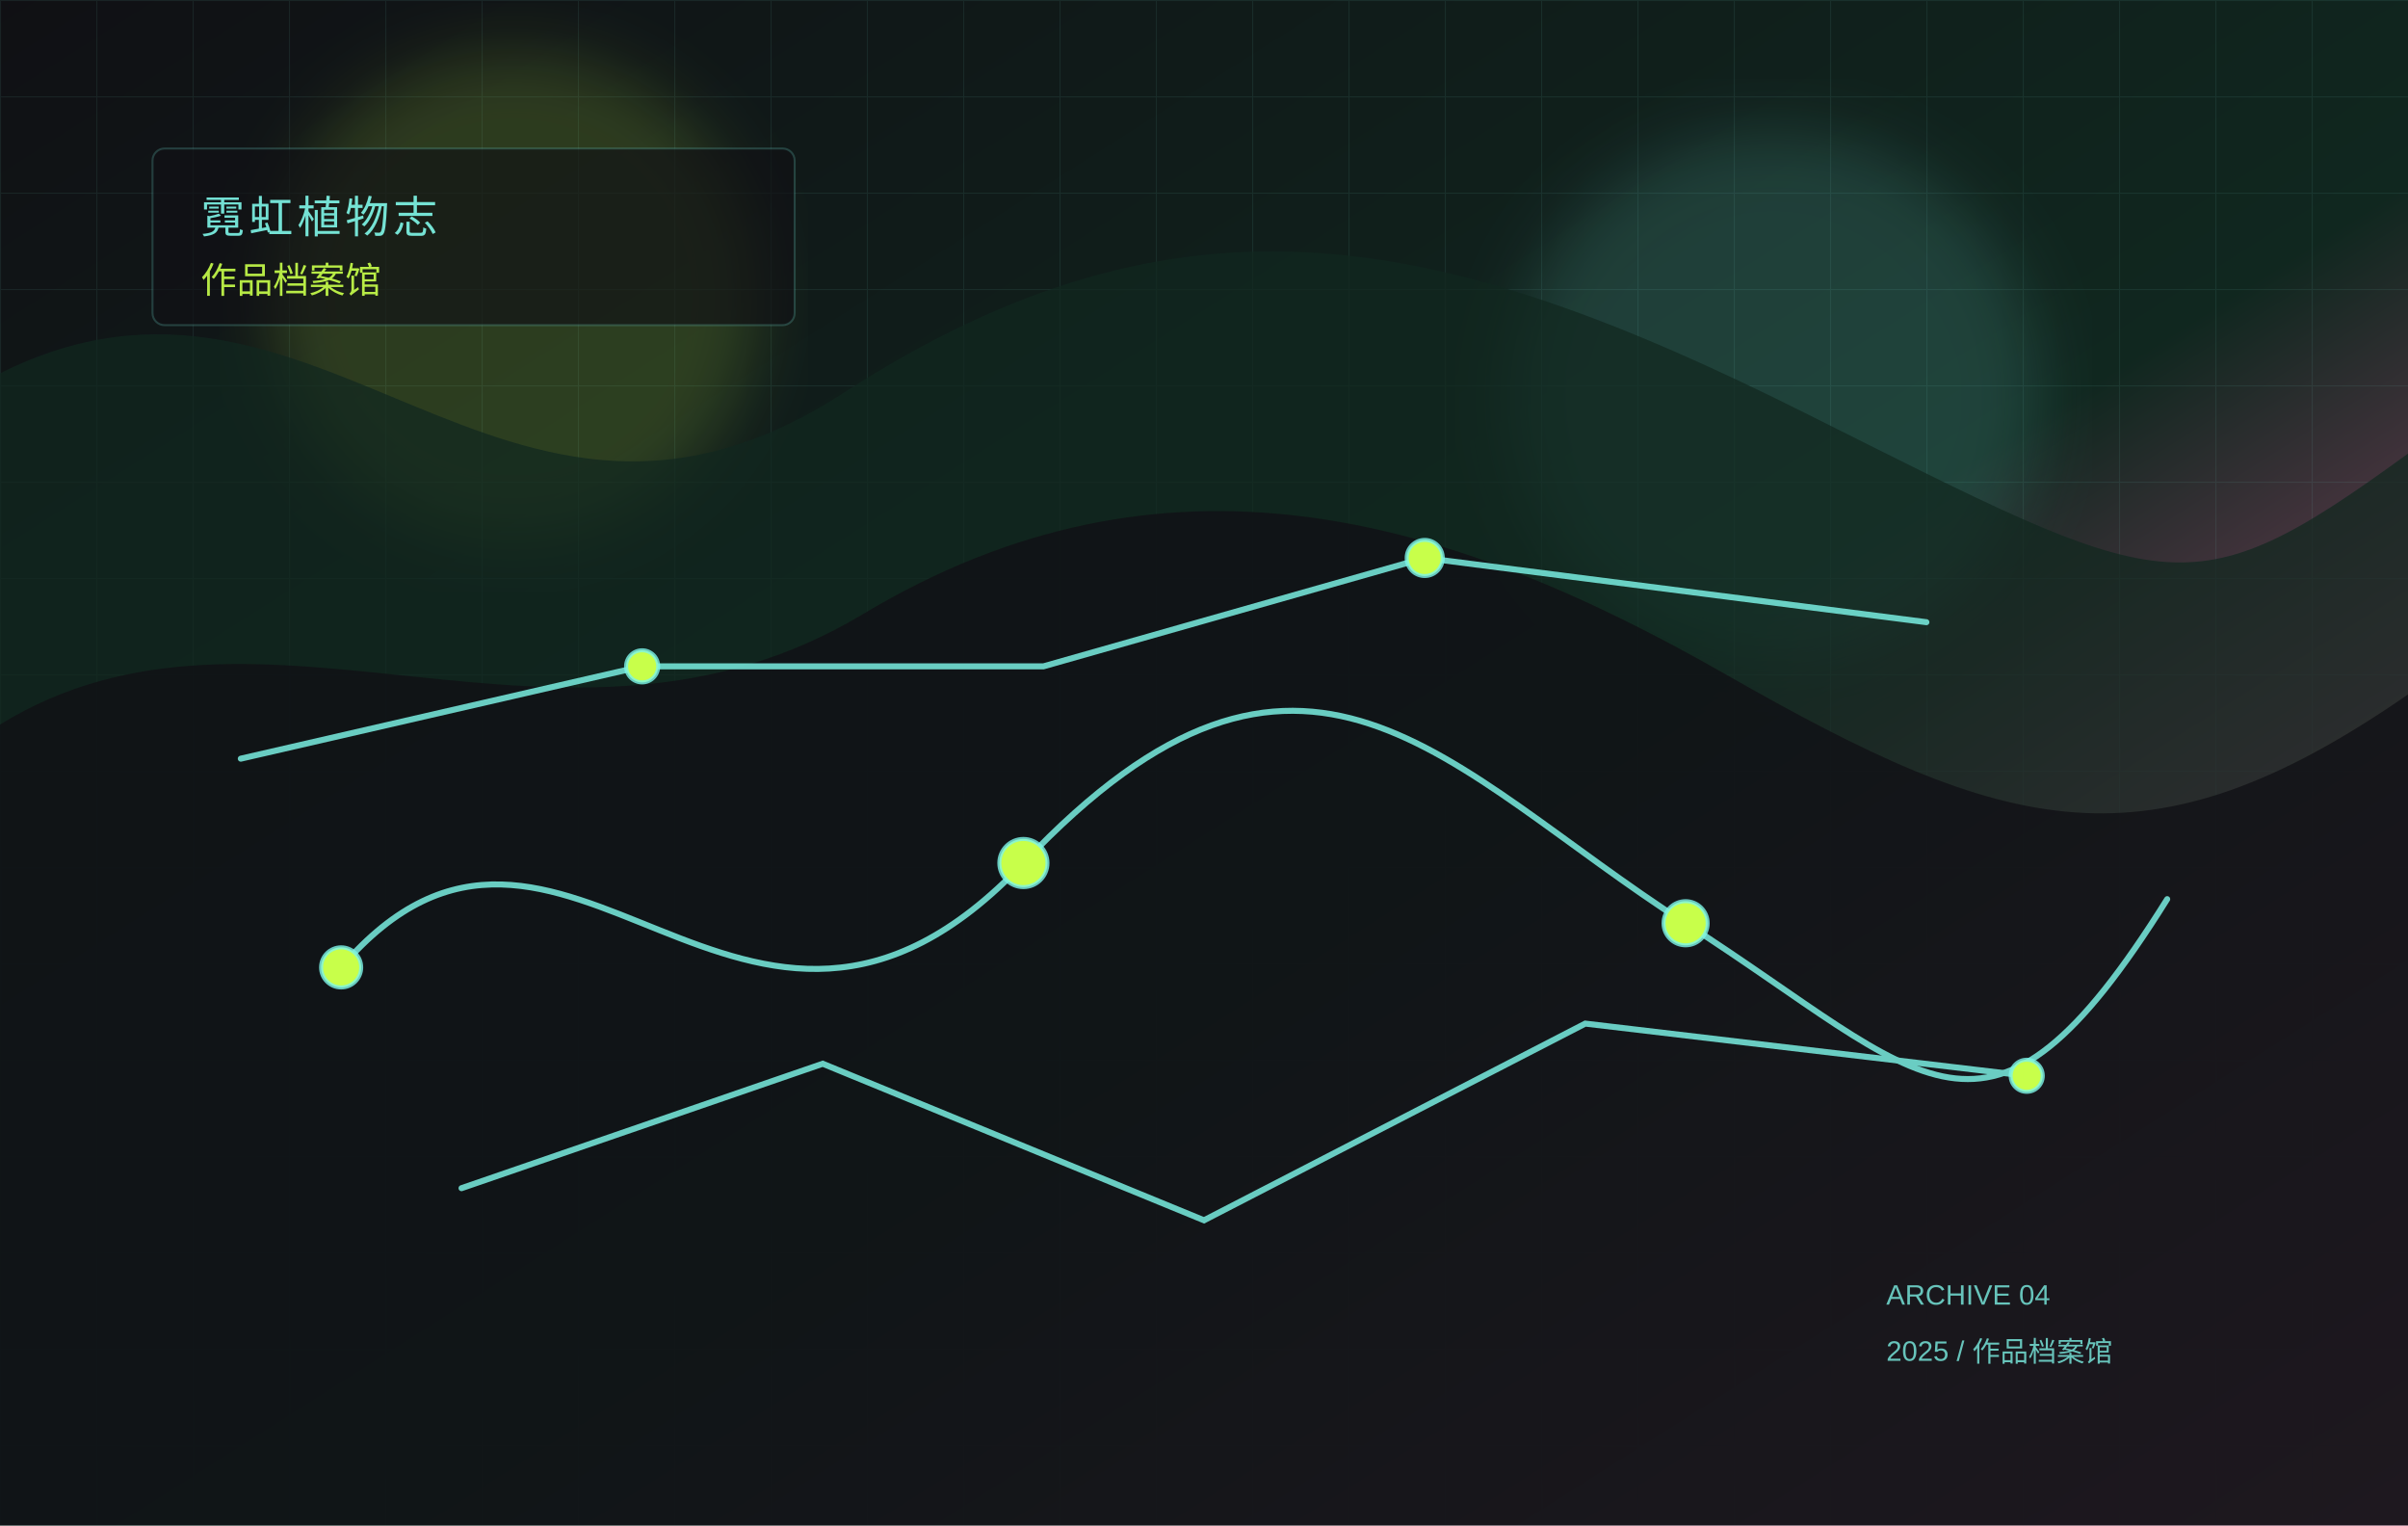
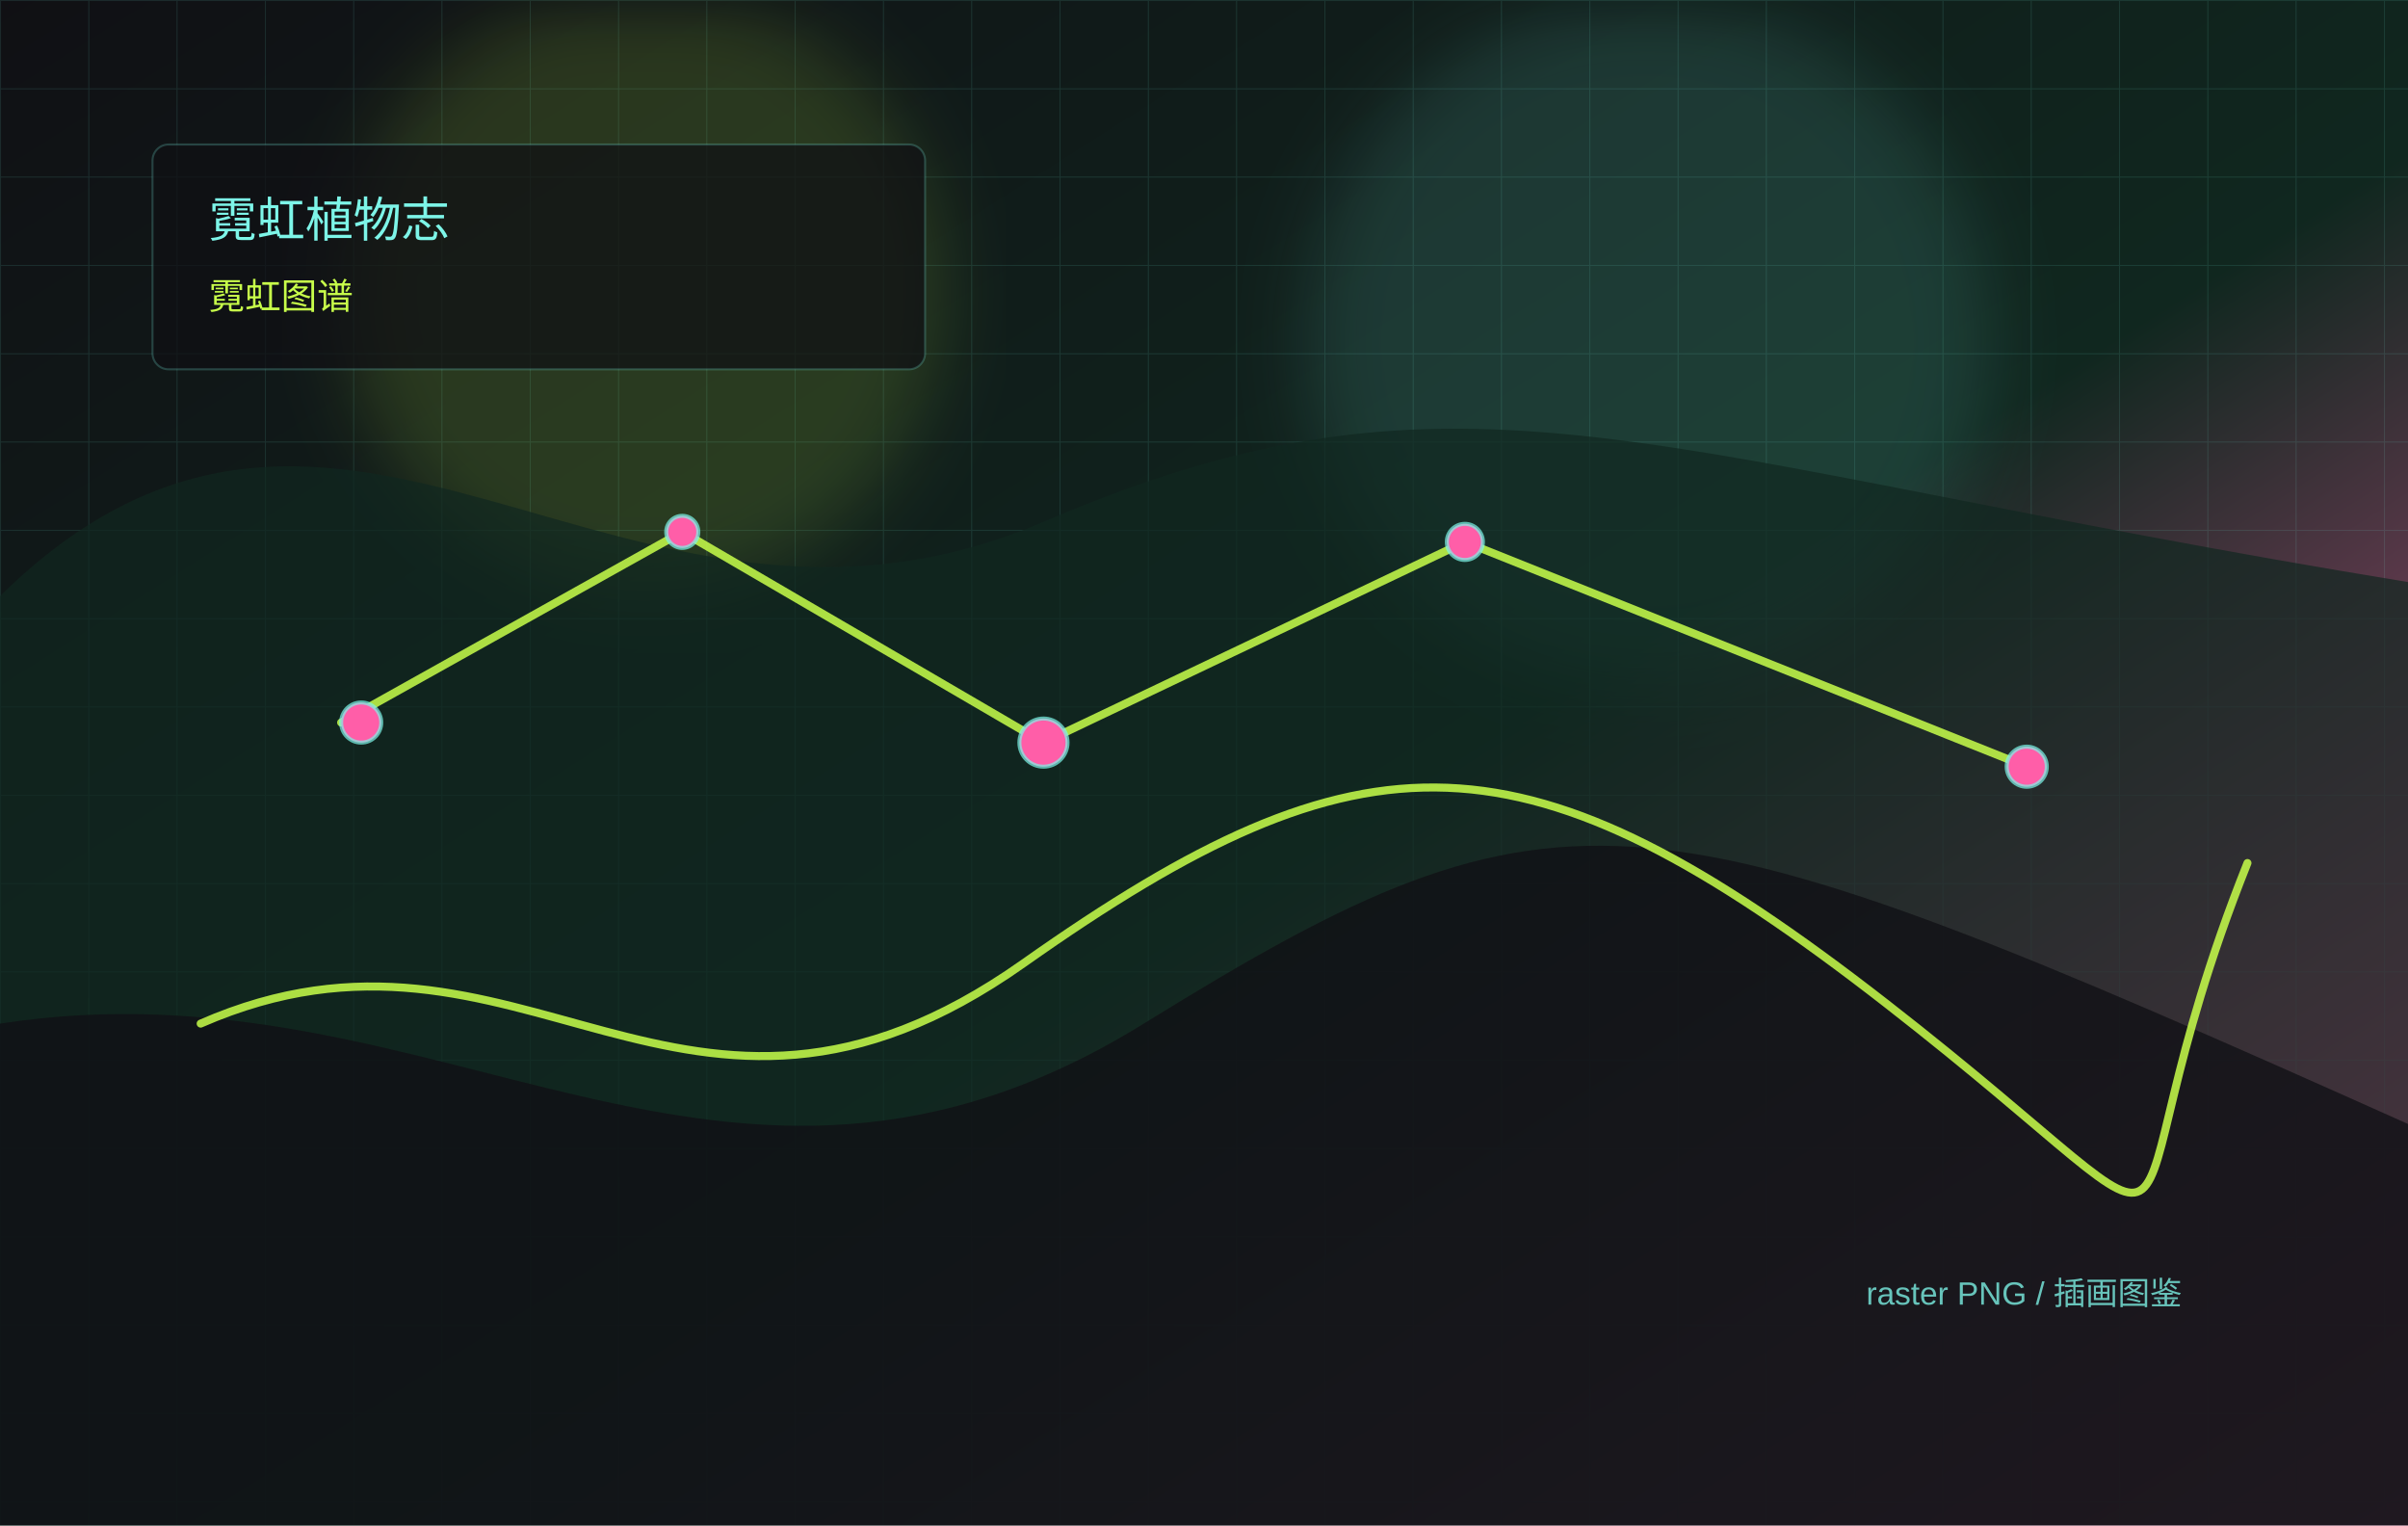
<svg xmlns="http://www.w3.org/2000/svg" viewBox="0 0 1200 760" role="img" aria-labelledby="title desc">
  <defs>
-     <linearGradient id="sky" x1="0" y1="0" x2="1" y2="1">
+     <linearGradient id="g" x1="0" y1="0" x2="1" y2="1">
      <stop offset="0" stop-color="#101014" />
-       <stop offset="0.56" stop-color="#10271f" />
+       <stop offset=".55" stop-color="#10271f" />
      <stop offset="1" stop-color="#ff5ea8" />
    </linearGradient>
-     <pattern id="grid" width="48" height="48" patternUnits="userSpaceOnUse">
-       <path d="M48 0H0V48" fill="none" stroke="#7df5e8" stroke-opacity=".12" stroke-width="1" />
+     <pattern id="grid" width="44" height="44" patternUnits="userSpaceOnUse">
+       <path d="M44 0H0V44" fill="none" stroke="#7df5e8" stroke-opacity=".11" />
    </pattern>
-     <filter id="soft">
-       <feGaussianBlur stdDeviation="16" />
+     <filter id="blur">
+       <feGaussianBlur stdDeviation="18" />
    </filter>
  </defs>
-   <rect width="1200" height="760" fill="url(#sky)" />
-   <rect width="1200" height="760" fill="url(#grid)" opacity=".65" />
-   <circle cx="256" cy="148" r="122" fill="#c8ff4a" opacity=".16" filter="url(#soft)" />
-   <circle cx="884" cy="198" r="132" fill="#7df5e8" opacity=".14" filter="url(#soft)" />
-   <path d="M0 186 C 160 106, 250 306, 420 196 S 720 116, 900 206 S 1090 306, 1200 226 V760 H0Z" fill="#10271f" opacity=".72" />
-   <path d="M0 361 C 130 281, 280 396, 430 306 S 720 256, 860 336 S 1070 436, 1200 346 V760 H0Z" fill="#101014" opacity=".78" />
-   <g fill="none" stroke="#7df5e8" stroke-width="3" stroke-linecap="round" opacity=".82">
-     <path d="M170 482 C280 354, 370 578, 510 430 S720 383, 840 460 S990 592, 1080 448" />
-     <path d="M120 378 L320 332 L520 332 L710 278 L960 310" />
-     <path d="M230 592 L410 530 L600 608 L790 510 L1010 536" />
+   <rect width="1200" height="760" fill="url(#g)" />
+   <rect width="1200" height="760" fill="url(#grid)" />
+   <circle cx="321" cy="145" r="150" fill="#c8ff4a" opacity=".14" filter="url(#blur)" />
+   <circle cx="821" cy="170" r="170" fill="#7df5e8" opacity=".12" filter="url(#blur)" />
+   <path d="M0 297 C170 130, 310 350, 520 260 S820 228, 1200 290 V760 H0Z" fill="#10271f" opacity=".7" />
+   <path d="M0 510 C220 476, 360 640, 570 510 S820 390, 1200 560 V760 H0Z" fill="#101014" opacity=".78" />
+   <g fill="none" stroke="#c8ff4a" stroke-width="4" stroke-linecap="round" opacity=".85">
+     <path d="M100 510 C260 440, 340 600, 510 480 S760 360, 940 500 S1040 630, 1120 430" />
+     <path d="M170 360 L340 265 L520 370 L730 270 L1010 382" />
  </g>
-   <g fill="#c8ff4a" stroke="#7df5e8" stroke-opacity=".8" stroke-width="2">
-     <circle cx="170" cy="482" r="10" />
-     <circle cx="320" cy="332" r="8" />
-     <circle cx="510" cy="430" r="12" />
-     <circle cx="710" cy="278" r="9" />
-     <circle cx="840" cy="460" r="11" />
-     <circle cx="1010" cy="536" r="8" />
+   <g fill="#ff5ea8" stroke="#7df5e8" stroke-opacity=".7" stroke-width="2">
+     <circle cx="180" cy="360" r="10" />
+     <circle cx="340" cy="265" r="8" />
+     <circle cx="520" cy="370" r="12" />
+     <circle cx="730" cy="270" r="9" />
+     <circle cx="1010" cy="382" r="10" />
  </g>
-   <g opacity=".9">
-     <rect x="76" y="74" width="320" height="88" rx="6" fill="#101014" fill-opacity=".72" stroke="#7df5e8" stroke-opacity=".22" />
-     <text x="100" y="116" fill="#7df5e8" font-family="Arial, sans-serif" font-size="22" letter-spacing="2">霓虹植物志</text>
-     <text x="100" y="146" fill="#c8ff4a" font-family="Arial, sans-serif" font-size="18">作品档案馆</text>
-   </g>
-   <g font-family="Arial, sans-serif" font-size="14" fill="#7df5e8" opacity=".78">
-     <text x="940" y="650">ARCHIVE 04</text>
-     <text x="940" y="678">2025 / 作品档案馆</text>
-   </g>
+   <rect x="76" y="72" width="385" height="112" rx="8" fill="#101014" fill-opacity=".72" stroke="#7df5e8" stroke-opacity=".22" />
+   <text x="104" y="118" fill="#7df5e8" font-family="Arial, sans-serif" font-size="24">霓虹植物志</text>
+   <text x="104" y="154" fill="#c8ff4a" font-family="Arial, sans-serif" font-size="18">霓虹图谱</text>
+   <text x="930" y="650" fill="#7df5e8" opacity=".78" font-family="Arial, sans-serif" font-size="16">raster PNG / 插画图鉴</text>
</svg>
